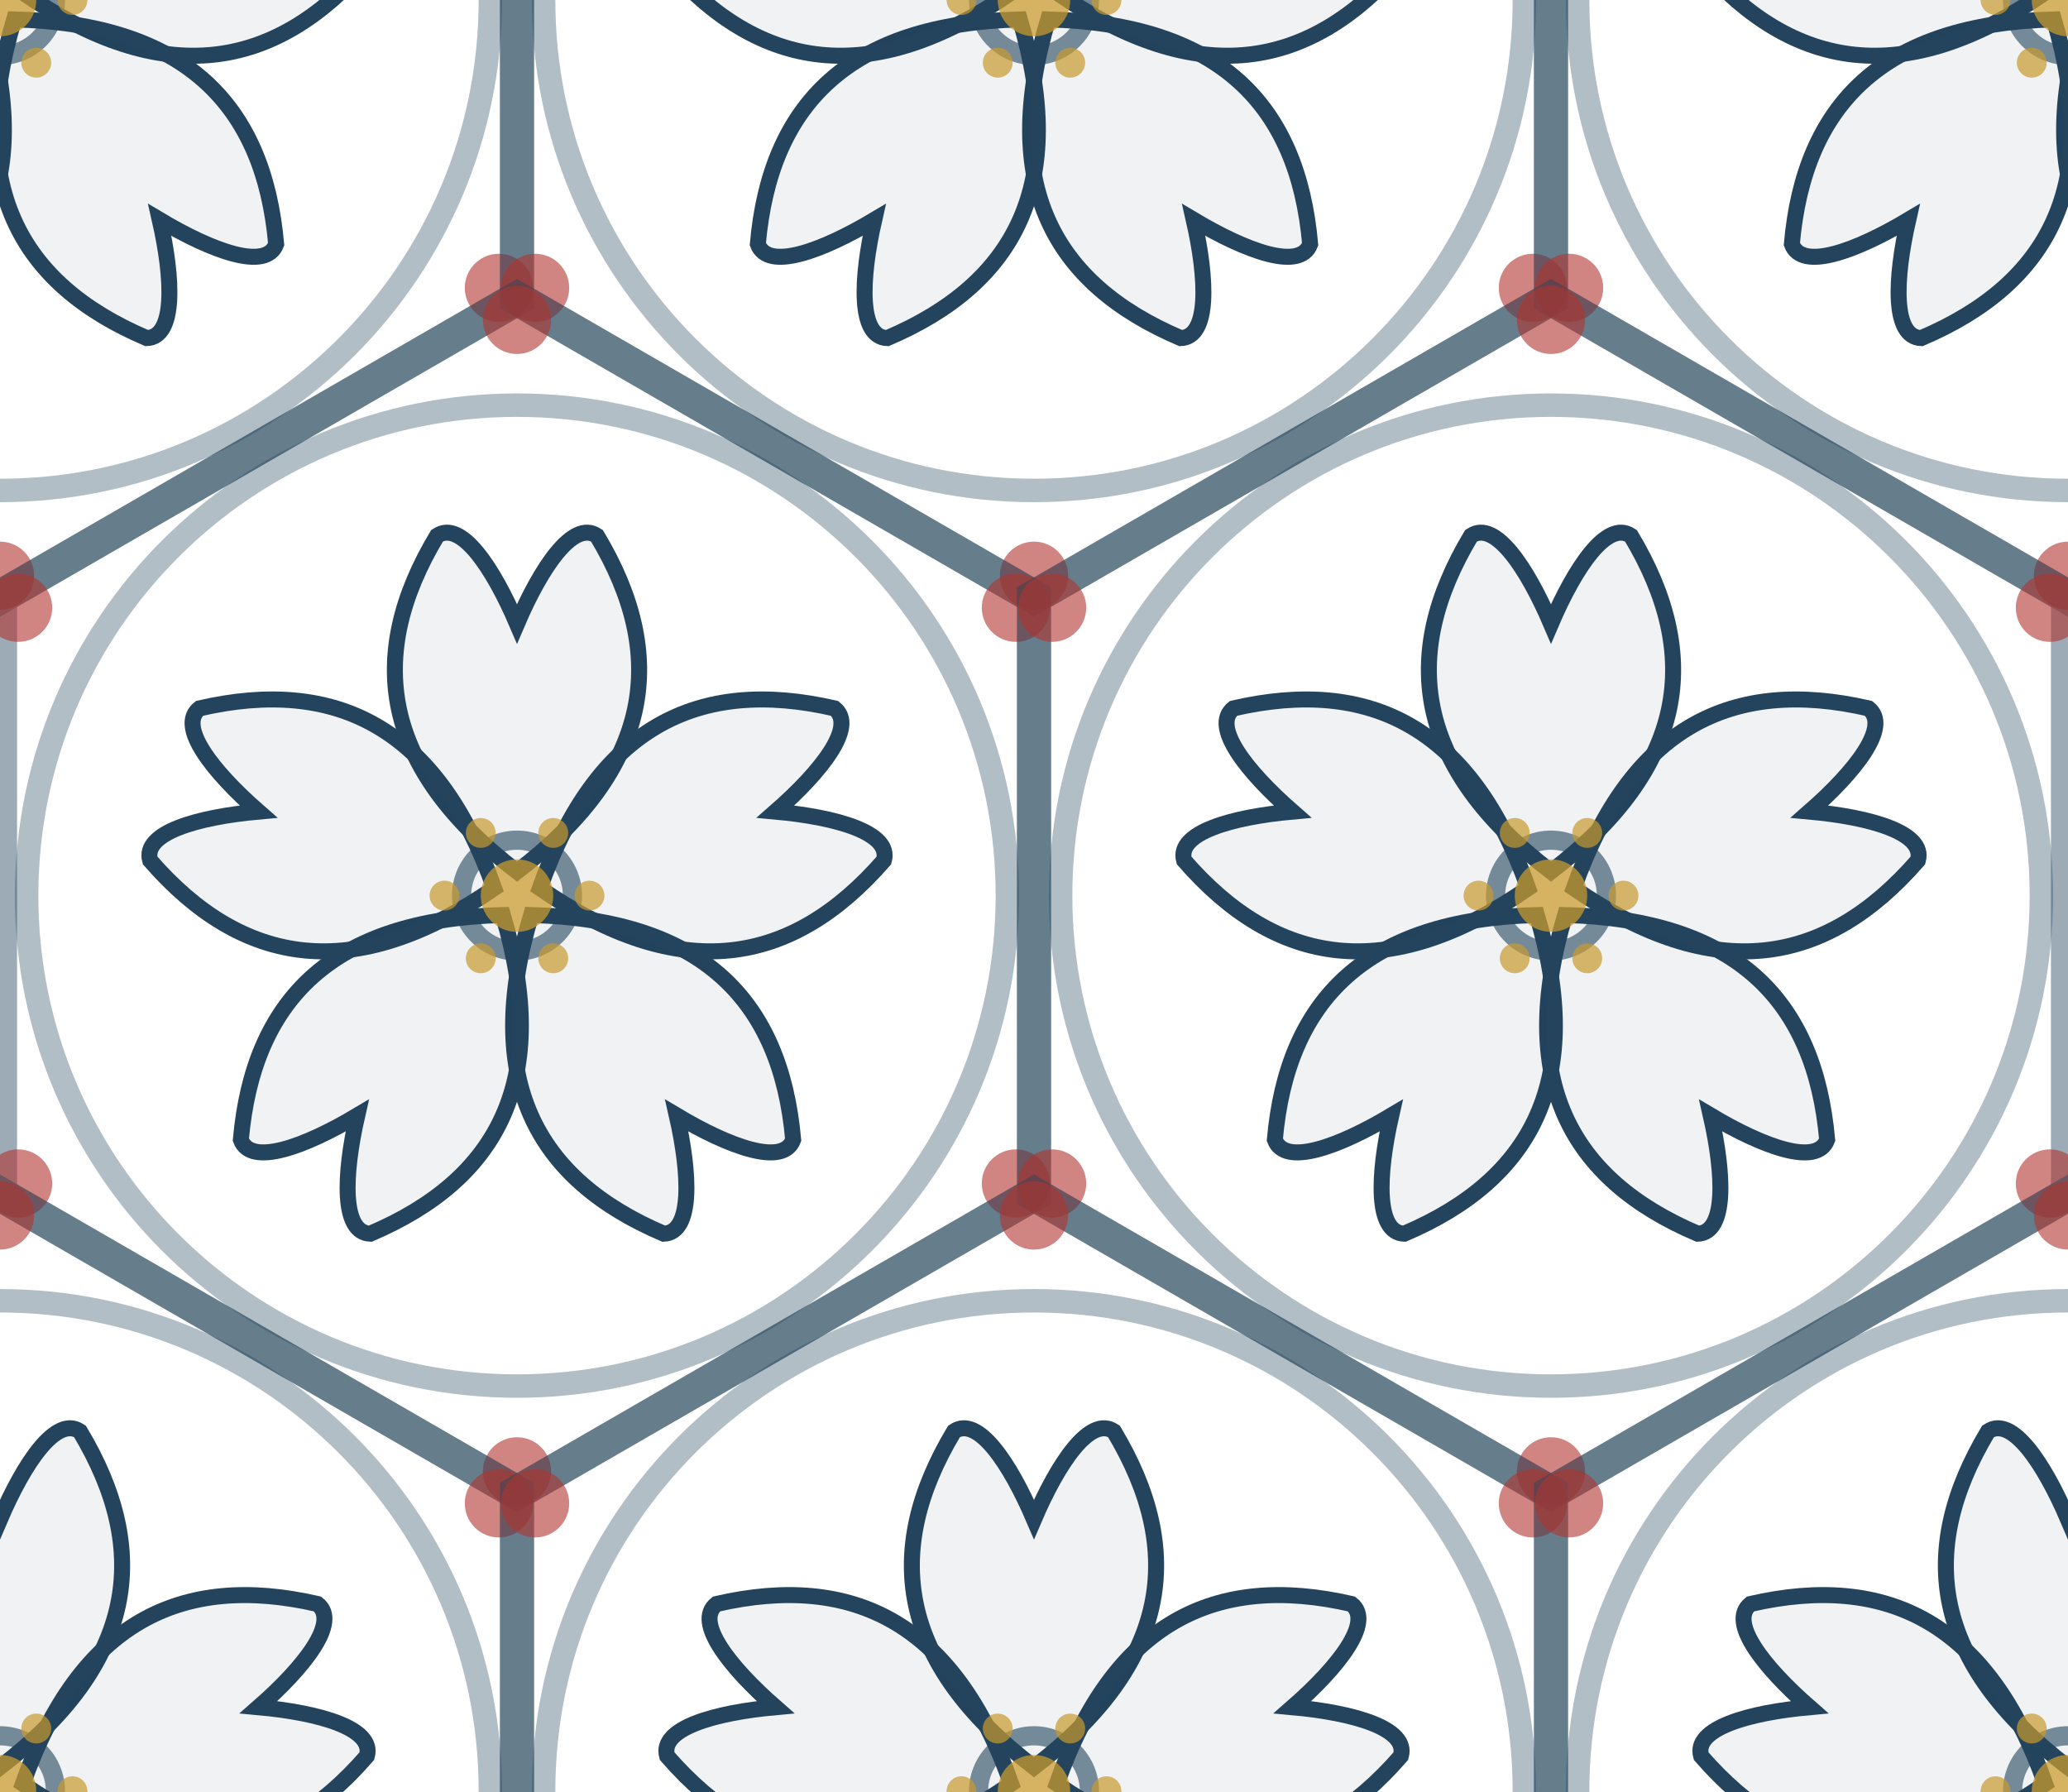
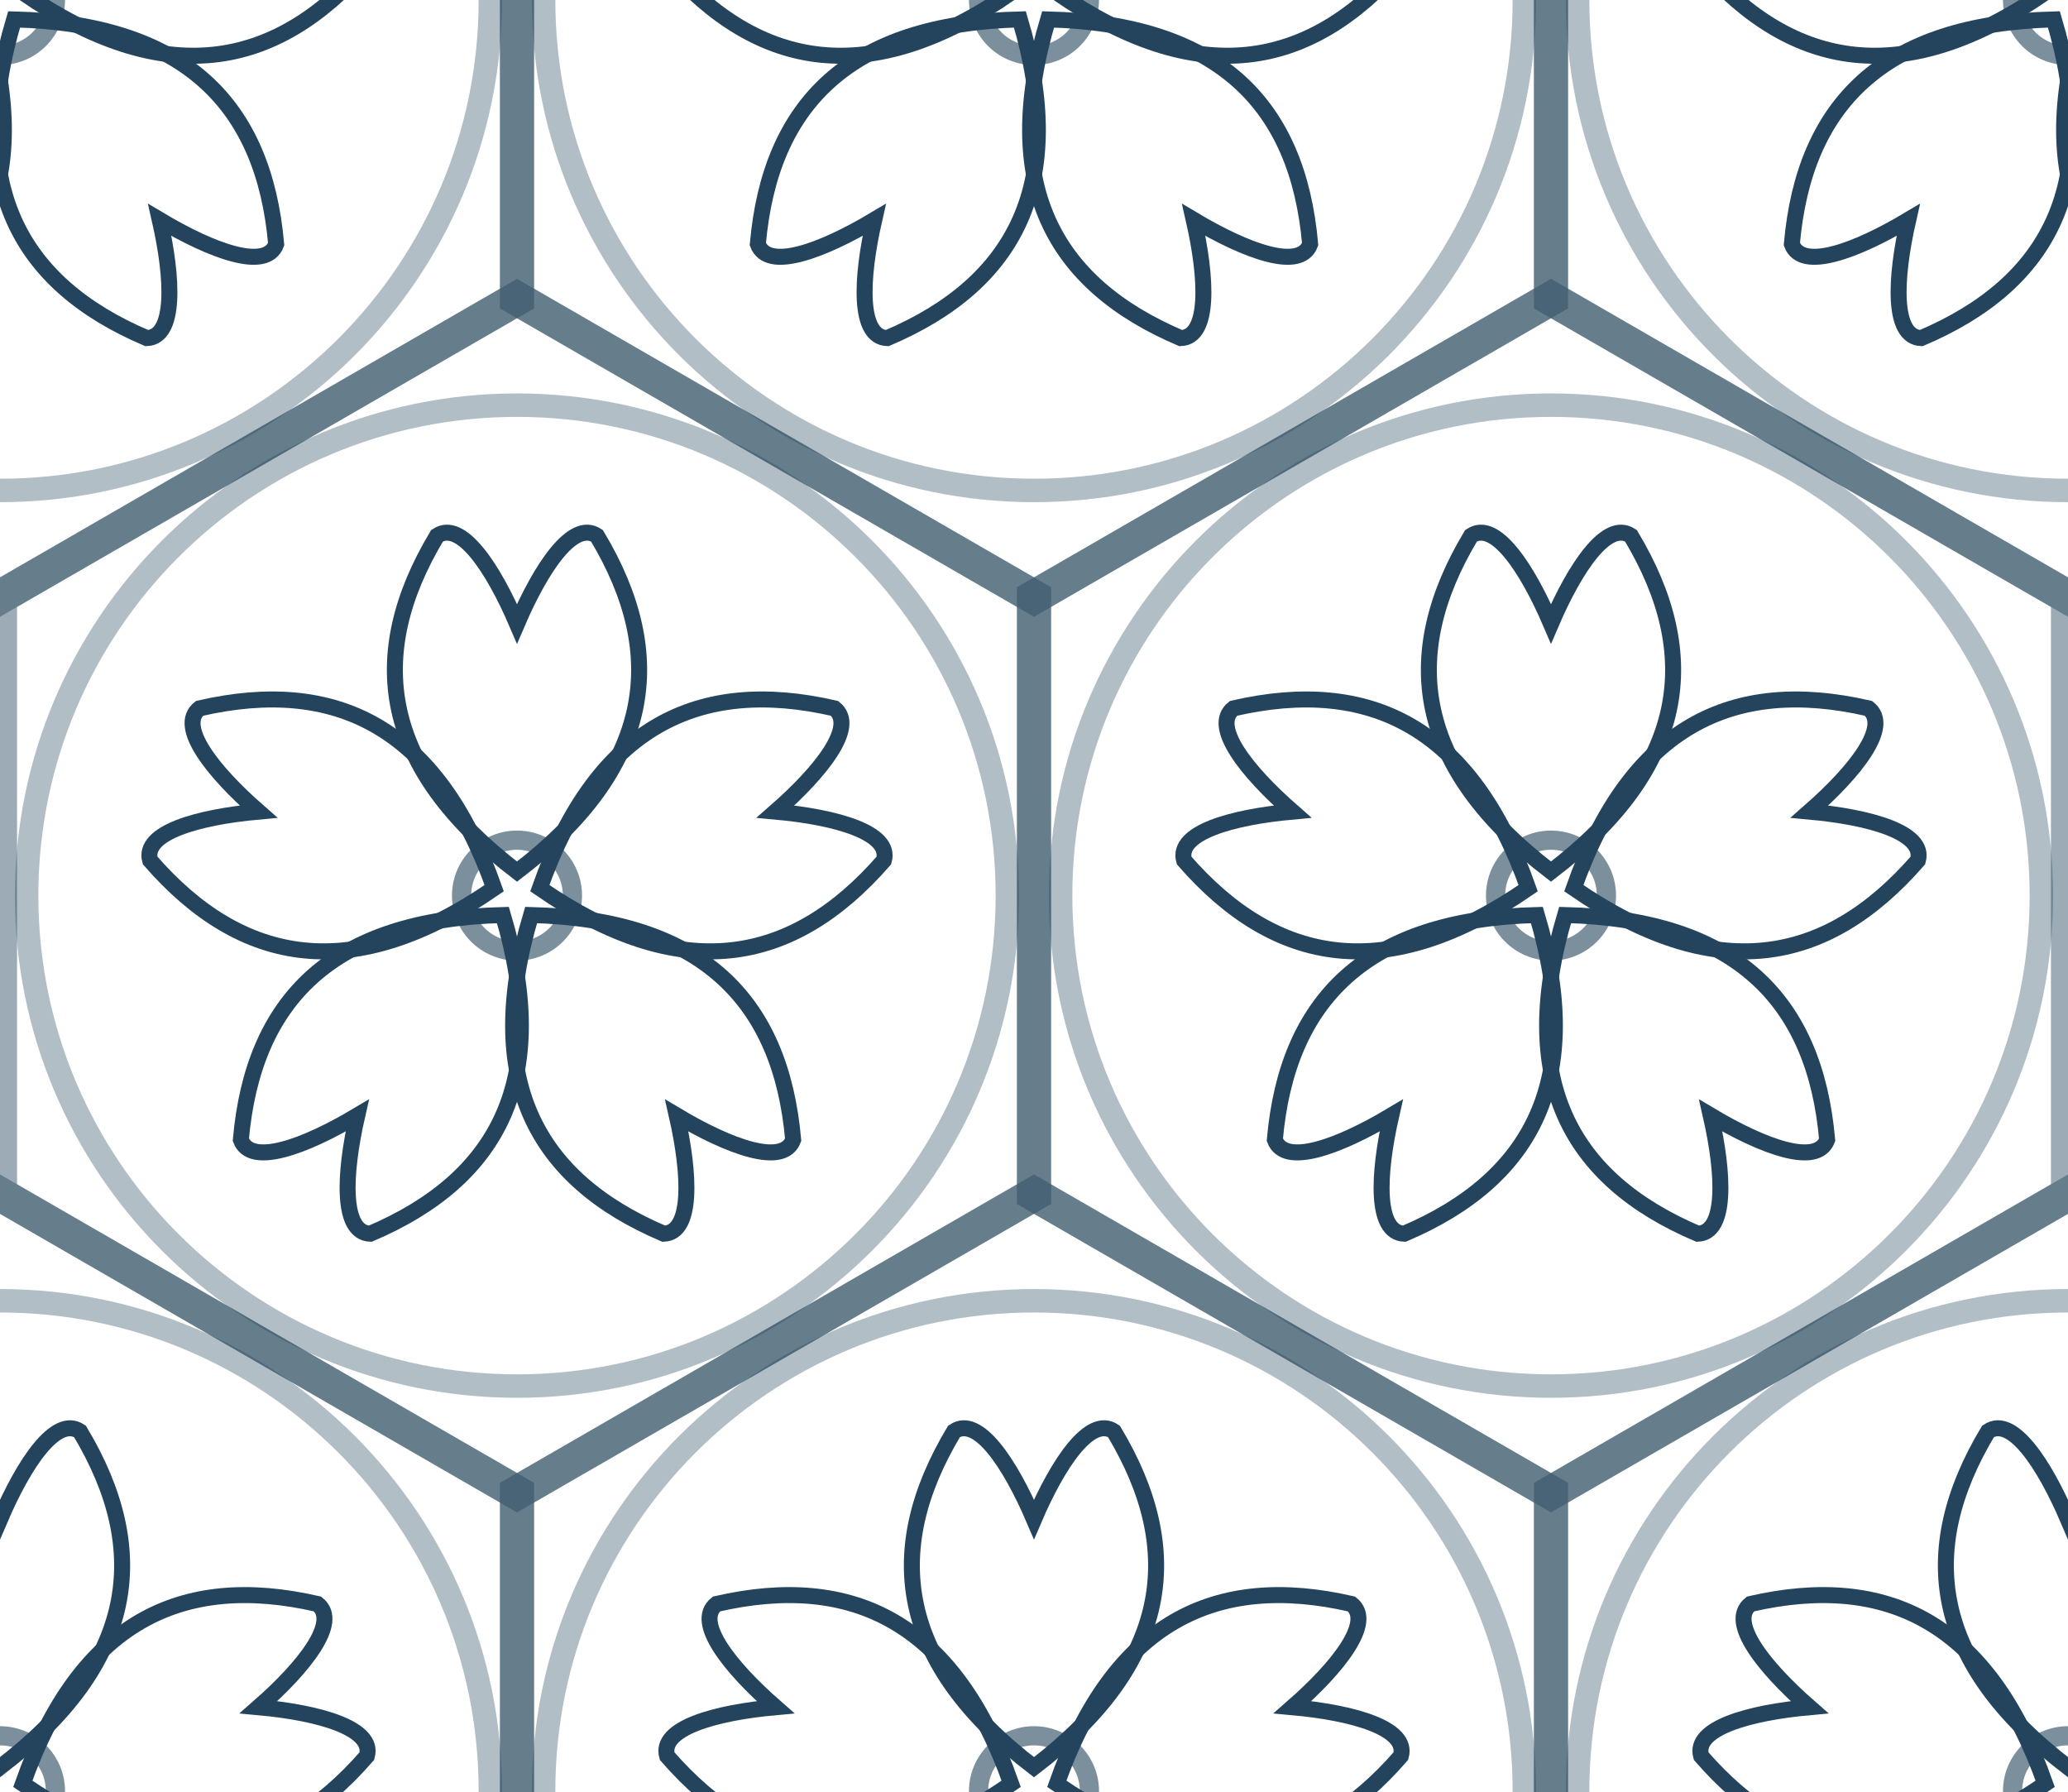
<svg xmlns="http://www.w3.org/2000/svg" width="96.995" height="84" viewBox="0 0 96.995 84">
  <defs>
    <g id="petal" transform="scale(0.75)">
-       <path d="M1.5,0 C8,-8.5 15,-9.5 22.5,-5 C23.5,-3.5 20.5,-1.5 17,0 C20.5,1.5 23.5,3.5 22.5,5 C15,9.5 8,8.5 1.5,0 Z" fill="rgba(35,68,92,0.07)" stroke="#23445c" stroke-width="1" />
+       <path d="M1.5,0 C8,-8.5 15,-9.5 22.5,-5 C23.5,-3.5 20.5,-1.5 17,0 C20.5,1.5 23.5,3.5 22.5,5 C15,9.5 8,8.5 1.5,0 Z" fill="none" stroke="#23445c" stroke-width="1" />
    </g>
    <g id="center">
      <circle r="2.6" fill="none" stroke="#23445c" stroke-width="0.9" opacity="0.6" />
-       <circle r="1.7" fill="#c79a2e" opacity="0.75" />
-       <g fill="#c79a2e" opacity="0.7">
-         <circle cx="3.4" cy="0" r="0.7" />
-         <circle cx="1.7" cy="-2.94" r="0.7" />
-         <circle cx="-1.7" cy="-2.94" r="0.7" />
-         <circle cx="-3.4" cy="0" r="0.7" />
-         <circle cx="-1.7" cy="2.94" r="0.7" />
-         <circle cx="1.7" cy="2.94" r="0.7" />
-       </g>
    </g>
    <g id="hex">
      <path d="M0,-28 L24.249,-14 L24.249,14 L0,28 L-24.249,14 L-24.249,-14 Z" fill="none" stroke="#23445c" stroke-width="1.6" opacity="0.45" />
      <circle r="23" fill="none" stroke="#23445c" stroke-width="1.1" opacity="0.35" />
      <use href="#petal" transform="rotate(-90)" />
      <use href="#petal" transform="rotate(-18)" />
      <use href="#petal" transform="rotate(54)" />
      <use href="#petal" transform="rotate(126)" />
      <use href="#petal" transform="rotate(198)" />
      <use href="#center" />
-       <g fill="#b0332e" opacity="0.6">
-         <circle cx="0" cy="-27" r="1.6" />
-         <circle cx="23.4" cy="-13.5" r="1.6" />
-         <circle cx="23.4" cy="13.5" r="1.6" />
-         <circle cx="0" cy="27" r="1.6" />
-         <circle cx="-23.4" cy="13.5" r="1.6" />
-         <circle cx="-23.4" cy="-13.5" r="1.6" />
-       </g>
    </g>
  </defs>
  <use href="#hex" x="0" y="0" />
  <use href="#hex" x="48.497" y="0" />
  <use href="#hex" x="96.995" y="0" />
  <use href="#hex" x="24.249" y="42" />
  <use href="#hex" x="72.746" y="42" />
  <use href="#hex" x="0" y="84" />
  <use href="#hex" x="48.497" y="84" />
  <use href="#hex" x="96.995" y="84" />
</svg>
